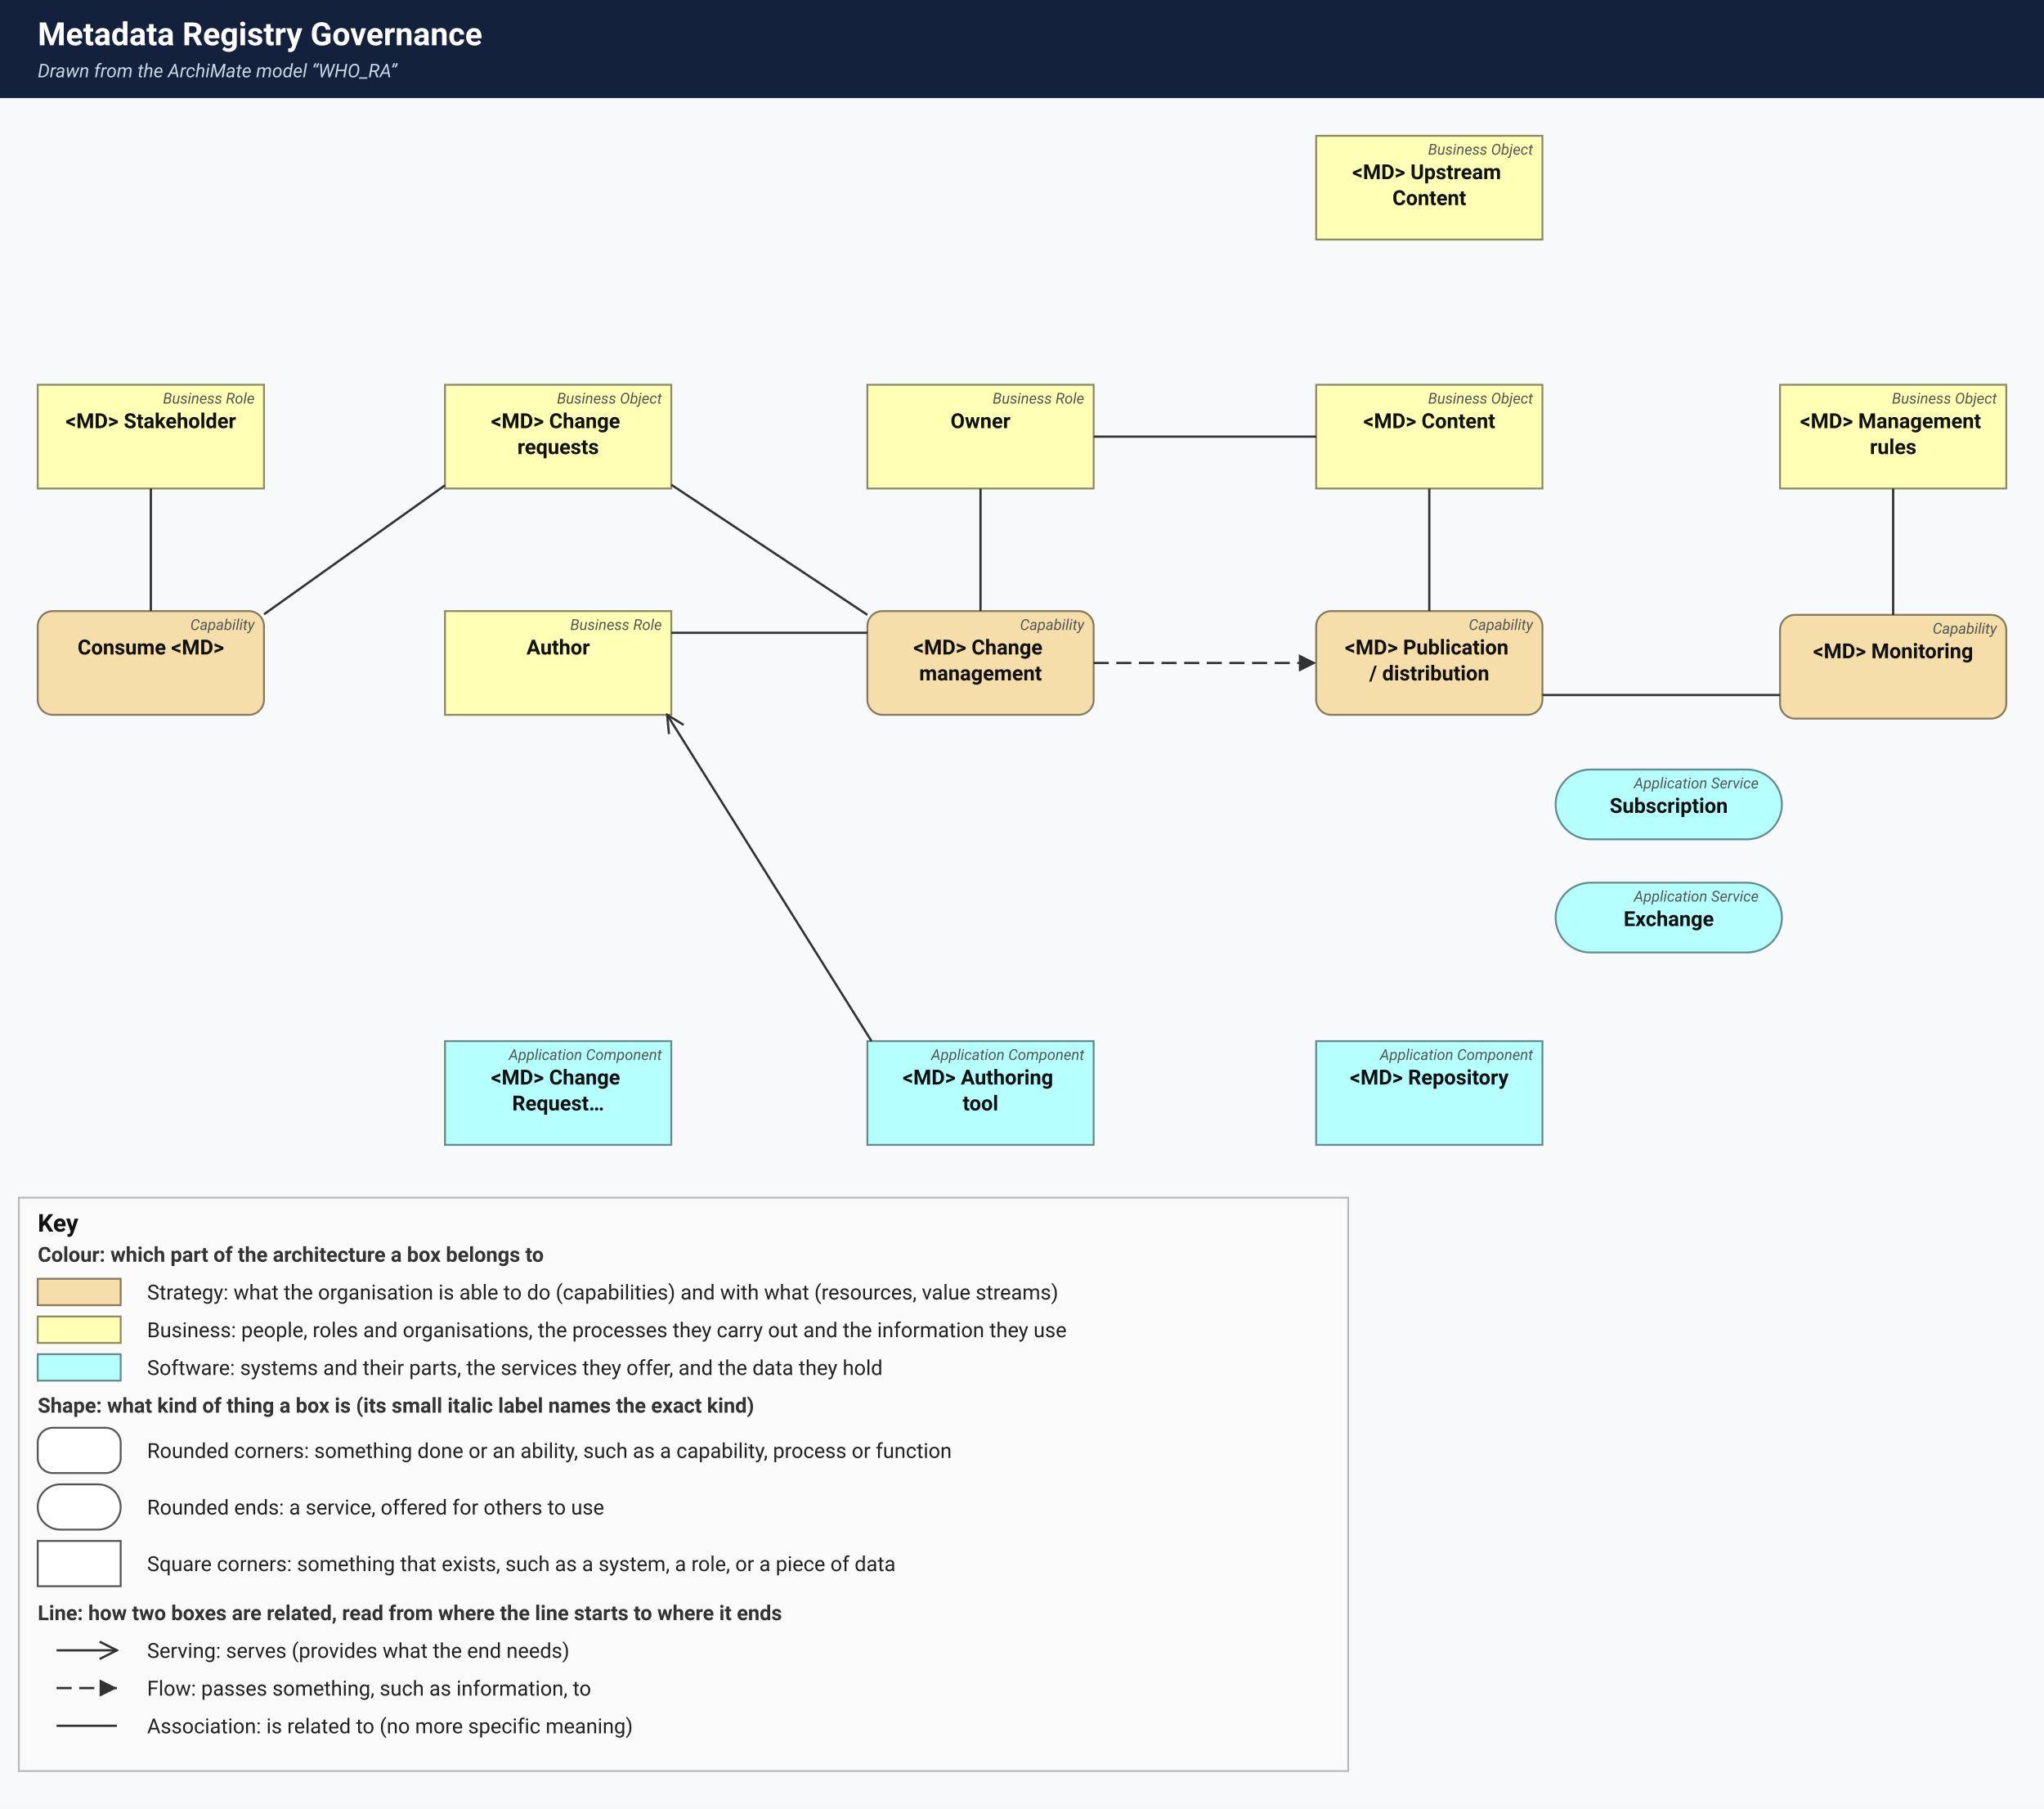
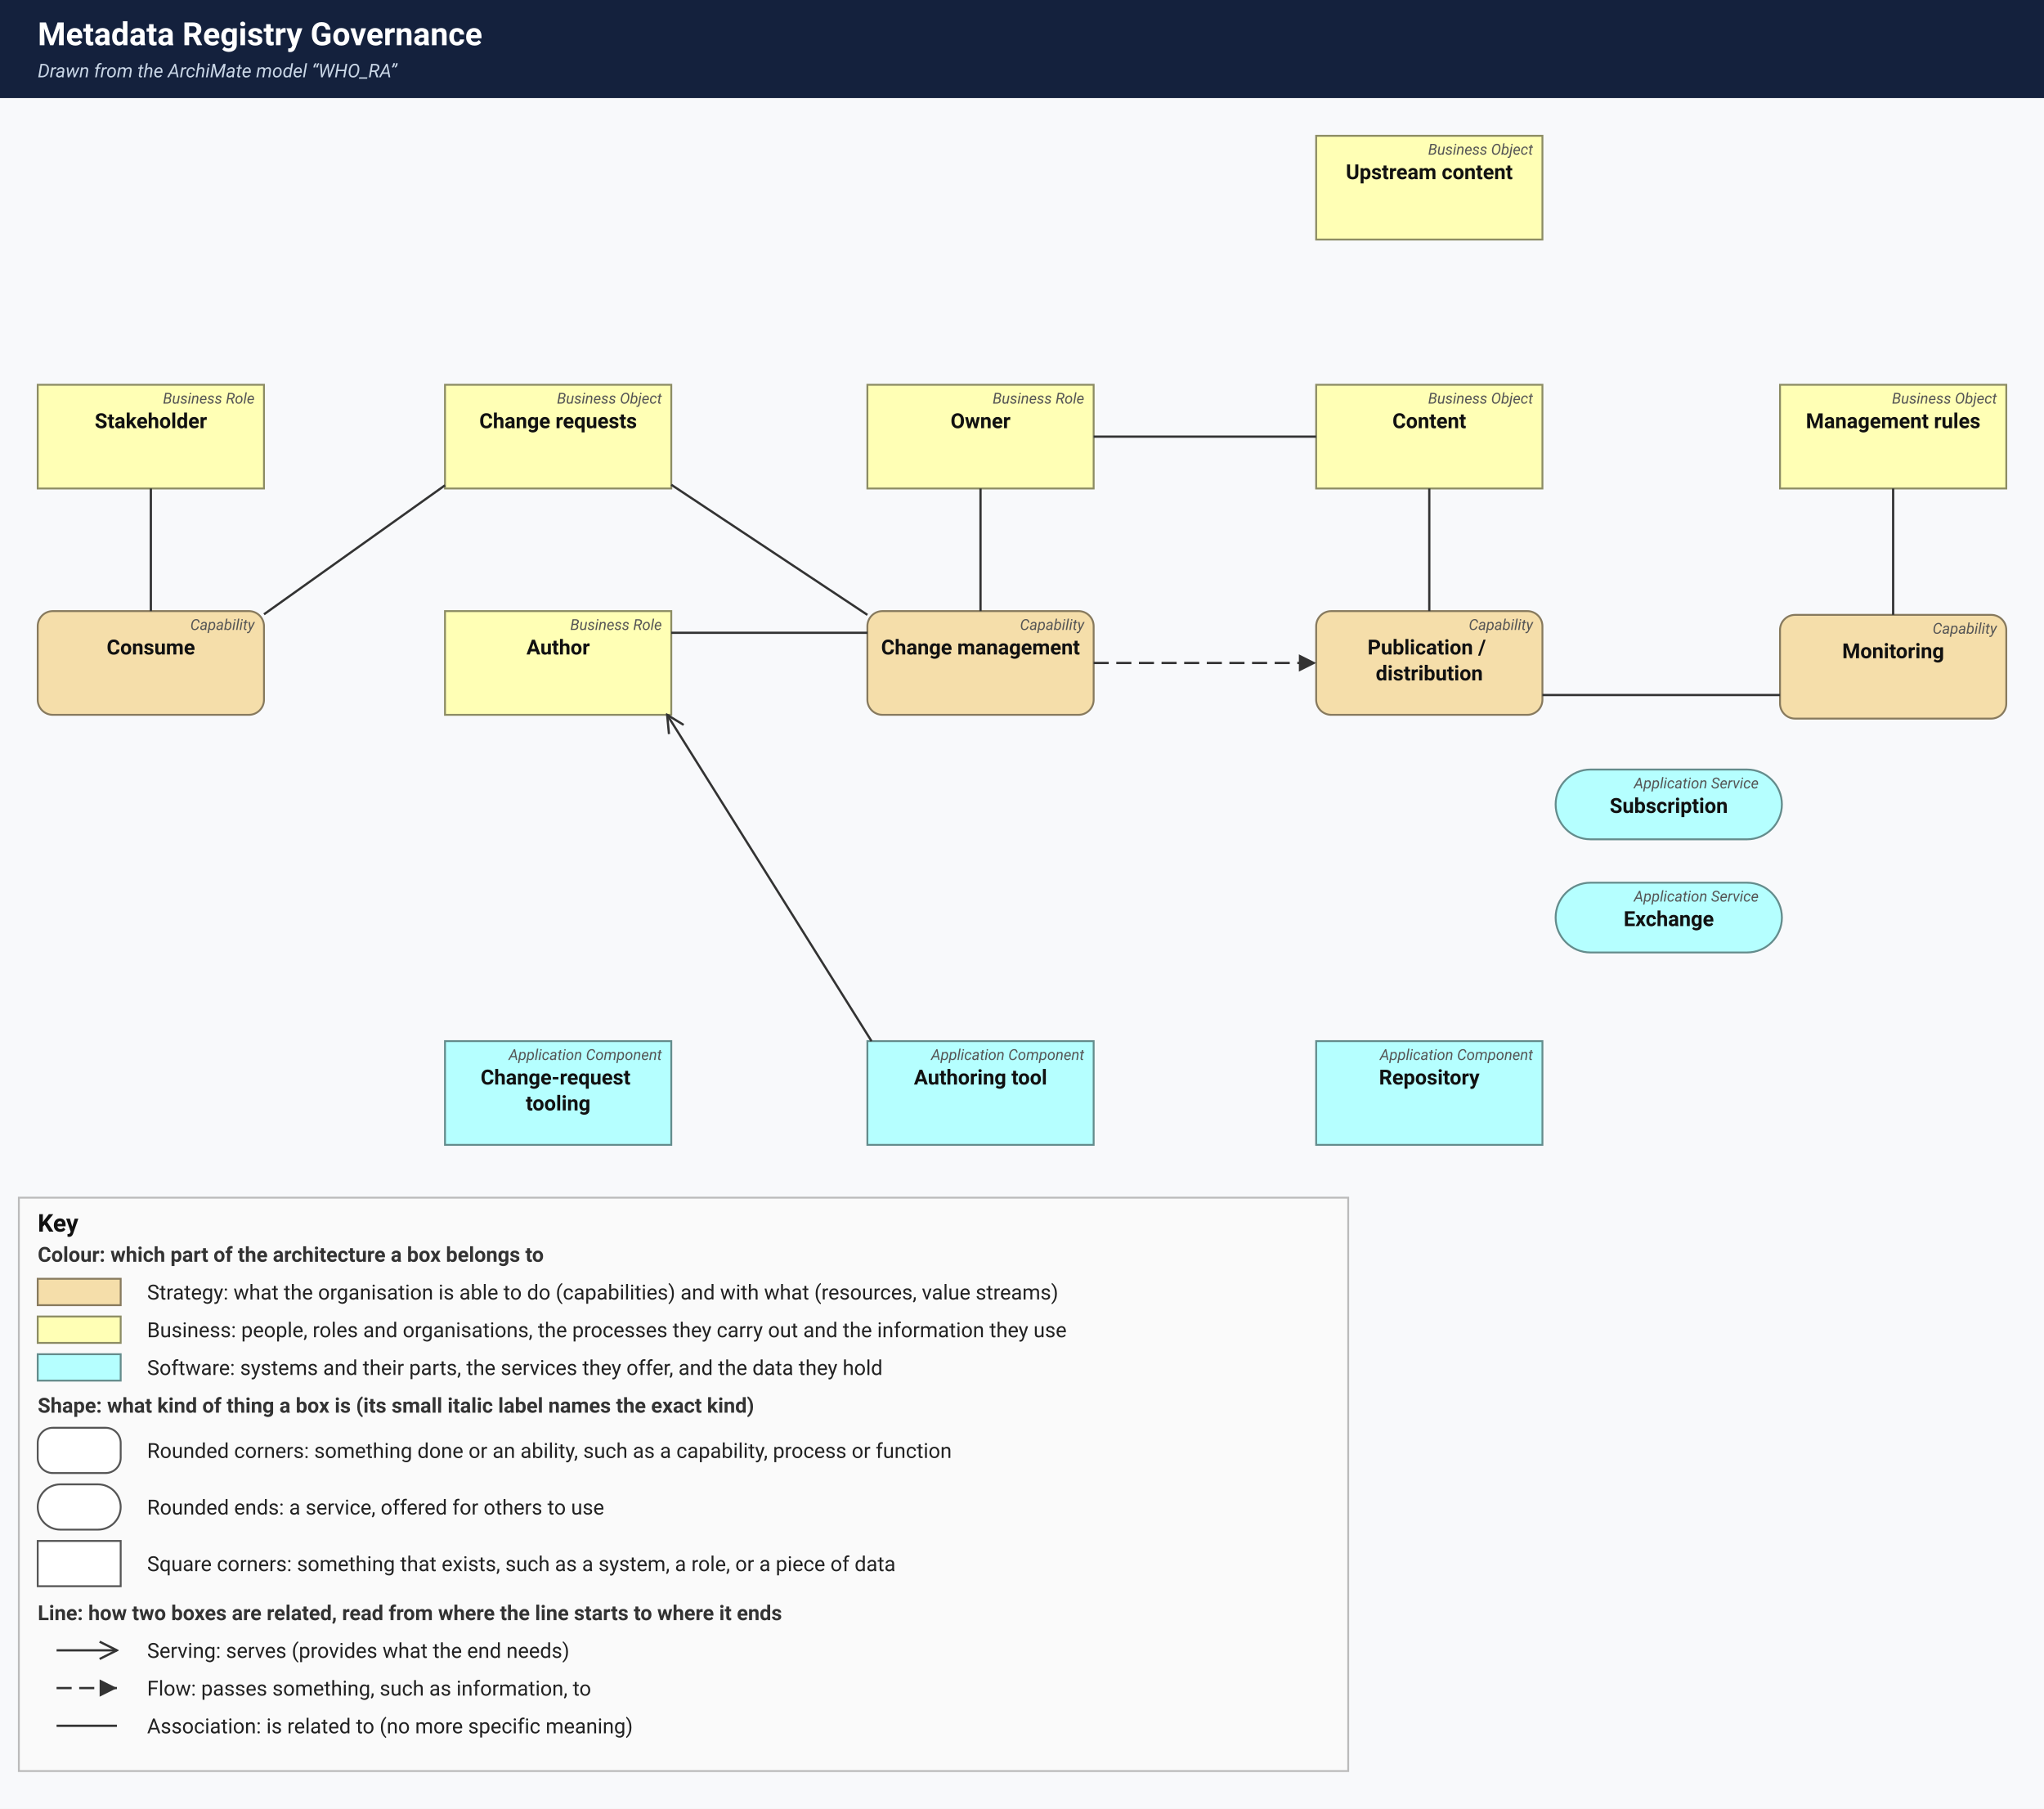
<svg xmlns="http://www.w3.org/2000/svg" viewBox="208 120 1084 959" width="1084" height="959" role="img" aria-labelledby="av-title">
  <style>
.av-name{font:600 11px system-ui, -apple-system, "Segoe UI", Roboto, "Helvetica Neue", Arial, "Noto Sans", sans-serif;fill:#111}
.av-type{font:italic 8px system-ui, -apple-system, "Segoe UI", Roboto, "Helvetica Neue", Arial, "Noto Sans", sans-serif;fill:#555}
.av-group{font:600 11px system-ui, -apple-system, "Segoe UI", Roboto, "Helvetica Neue", Arial, "Noto Sans", sans-serif;fill:#333}
.av-note{font:10px system-ui, -apple-system, "Segoe UI", Roboto, "Helvetica Neue", Arial, "Noto Sans", sans-serif;fill:#222}
.av-key{font:11px system-ui, -apple-system, "Segoe UI", Roboto, "Helvetica Neue", Arial, "Noto Sans", sans-serif;fill:#222}
.av-keyh{font:600 11px system-ui, -apple-system, "Segoe UI", Roboto, "Helvetica Neue", Arial, "Noto Sans", sans-serif;fill:#333}
.av-keyt{font:700 13px system-ui, -apple-system, "Segoe UI", Roboto, "Helvetica Neue", Arial, "Noto Sans", sans-serif;fill:#111}
.av-rel{font:9px system-ui, -apple-system, "Segoe UI", Roboto, "Helvetica Neue", Arial, "Noto Sans", sans-serif;fill:#333;paint-order:stroke;stroke:#fff;stroke-width:3px}
a:hover rect,a:hover polygon,a:focus rect,a:focus polygon{stroke:#06c;stroke-width:2.5}
</style>
  <defs>
    <marker id="arrow-open" viewBox="0 0 12 12" refX="11" refY="6" markerWidth="11" markerHeight="11" orient="auto-start-reverse" markerUnits="userSpaceOnUse">
      <path d="M1 1 L11 6 L1 11" fill="none" stroke="#333" stroke-width="1.3" />
    </marker>
    <marker id="arrow-filled" viewBox="0 0 12 12" refX="11" refY="6" markerWidth="11" markerHeight="11" orient="auto-start-reverse" markerUnits="userSpaceOnUse">
      <path d="M1 1 L11 6 L1 11 Z" fill="#333" />
    </marker>
    <marker id="arrow-small" viewBox="0 0 10 10" refX="9" refY="5" markerWidth="8" markerHeight="8" orient="auto-start-reverse" markerUnits="userSpaceOnUse">
      <path d="M1 1 L9 5 L1 9" fill="none" stroke="#333" stroke-width="1.2" />
    </marker>
    <marker id="triangle-hollow" viewBox="0 0 14 14" refX="13" refY="7" markerWidth="13" markerHeight="13" orient="auto-start-reverse" markerUnits="userSpaceOnUse">
      <path d="M1 1 L13 7 L1 13 Z" fill="#fff" stroke="#333" stroke-width="1.2" />
    </marker>
    <marker id="diamond-filled" viewBox="0 0 16 10" refX="1" refY="5" markerWidth="16" markerHeight="10" orient="auto-start-reverse" markerUnits="userSpaceOnUse">
      <path d="M1 5 L8 1 L15 5 L8 9 Z" fill="#333" />
    </marker>
    <marker id="diamond-hollow" viewBox="0 0 16 10" refX="1" refY="5" markerWidth="16" markerHeight="10" orient="auto-start-reverse" markerUnits="userSpaceOnUse">
      <path d="M1 5 L8 1 L15 5 L8 9 Z" fill="#fff" stroke="#333" stroke-width="1.2" />
    </marker>
    <marker id="dot" viewBox="0 0 8 8" refX="4" refY="4" markerWidth="7" markerHeight="7" orient="auto" markerUnits="userSpaceOnUse">
      <circle cx="4" cy="4" r="3.2" fill="#333" />
    </marker>
    <pattern id="missing" width="8" height="8" patternUnits="userSpaceOnUse" patternTransform="rotate(45)">
      <rect width="8" height="8" fill="#fff" />
      <line x1="0" y1="0" x2="0" y2="8" stroke="#d33" stroke-width="2" />
    </pattern>
  </defs>
  <rect x="208" y="120" width="1084" height="959" fill="#f8f9fb" />
  <rect x="208" y="120" width="1084" height="52" fill="#14213d" />
  <text x="228" y="144" style="font:700 17px system-ui, -apple-system, &quot;Segoe UI&quot;, Roboto, &quot;Helvetica Neue&quot;, Arial, &quot;Noto Sans&quot;, sans-serif;fill:#fff">Metadata Registry Governance</text>
  <text x="228" y="161" style="font:italic 10px system-ui, -apple-system, &quot;Segoe UI&quot;, Roboto, &quot;Helvetica Neue&quot;, Arial, &quot;Noto Sans&quot;, sans-serif;fill:#c9d6e6">Drawn from the ArchiMate model “WHO_RA”</text>
  <a href="../../../en/dpi-h-ra/archimate/0.3.0-draft.1/element/owner/" target="_top">
    <rect x="668" y="324" width="120" height="55" fill="#ffffb5" stroke="#8c8c64" stroke-width="1" />
    <text class="av-type" x="783" y="334" text-anchor="end">Business Role</text>
    <text class="av-name" x="728" y="347" text-anchor="middle">
      <tspan x="728" dy="0">Owner</tspan>
    </text>
  </a>
-   <a href="../../../en/dpi-h-ra/archimate/0.3.0-draft.1/element/md-change-requests/" target="_top">
+   <a href="../../../en/dpi-h-ra/archimate/0.3.0-draft.1/element/change-requests/" target="_top">
    <rect x="444" y="324" width="120" height="55" fill="#ffffb5" stroke="#8c8c64" stroke-width="1" />
    <text class="av-type" x="559" y="334" text-anchor="end">Business Object</text>
    <text class="av-name" x="504" y="347" text-anchor="middle">
-       <tspan x="504" dy="0">&lt;MD&gt; Change</tspan>
-       <tspan x="504" dy="13.75">requests</tspan>
-     </text>
-   </a>
-   <a href="../../../en/dpi-h-ra/archimate/0.3.0-draft.1/element/md-stakeholder/" target="_top">
+       <tspan x="504" dy="0">Change requests</tspan>
+     </text>
+   </a>
+   <a href="../../../en/dpi-h-ra/archimate/0.3.0-draft.1/element/stakeholder/" target="_top">
    <rect x="228" y="324" width="120" height="55" fill="#ffffb5" stroke="#8c8c64" stroke-width="1" />
    <text class="av-type" x="343" y="334" text-anchor="end">Business Role</text>
    <text class="av-name" x="288" y="347" text-anchor="middle">
-       <tspan x="288" dy="0">&lt;MD&gt; Stakeholder</tspan>
-     </text>
-   </a>
-   <a href="../../../en/dpi-h-ra/archimate/0.3.0-draft.1/element/md-content/" target="_top">
+       <tspan x="288" dy="0">Stakeholder</tspan>
+     </text>
+   </a>
+   <a href="../../../en/dpi-h-ra/archimate/0.3.0-draft.1/element/content/" target="_top">
    <rect x="906" y="324" width="120" height="55" fill="#ffffb5" stroke="#8c8c64" stroke-width="1" />
    <text class="av-type" x="1021" y="334" text-anchor="end">Business Object</text>
    <text class="av-name" x="966" y="347" text-anchor="middle">
-       <tspan x="966" dy="0">&lt;MD&gt; Content</tspan>
-     </text>
-   </a>
-   <a href="../../../en/dpi-h-ra/archimate/0.3.0-draft.1/element/md-repository/" target="_top">
+       <tspan x="966" dy="0">Content</tspan>
+     </text>
+   </a>
+   <a href="../../../en/dpi-h-ra/archimate/0.3.0-draft.1/element/repository/" target="_top">
    <rect x="906" y="672" width="120" height="55" fill="#b5ffff" stroke="#648c8c" stroke-width="1" />
    <text class="av-type" x="1021" y="682" text-anchor="end">Application Component</text>
    <text class="av-name" x="966" y="695" text-anchor="middle">
-       <tspan x="966" dy="0">&lt;MD&gt; Repository</tspan>
-     </text>
-   </a>
-   <a href="../../../en/dpi-h-ra/archimate/0.3.0-draft.1/element/md-change-management/" target="_top">
+       <tspan x="966" dy="0">Repository</tspan>
+     </text>
+   </a>
+   <a href="../../../en/dpi-h-ra/archimate/0.3.0-draft.1/element/change-management/" target="_top">
    <rect x="668" y="444" width="120" height="55" rx="8" fill="#f5deaa" stroke="#877a5e" stroke-width="1" />
    <text class="av-type" x="783" y="454" text-anchor="end">Capability</text>
    <text class="av-name" x="728" y="467" text-anchor="middle">
-       <tspan x="728" dy="0">&lt;MD&gt; Change</tspan>
-       <tspan x="728" dy="13.75">management</tspan>
-     </text>
-   </a>
-   <a href="../../../en/dpi-h-ra/archimate/0.3.0-draft.1/element/md-publication-distribution/" target="_top">
+       <tspan x="728" dy="0">Change management</tspan>
+     </text>
+   </a>
+   <a href="../../../en/dpi-h-ra/archimate/0.3.0-draft.1/element/publication-distribution/" target="_top">
    <rect x="906" y="444" width="120" height="55" rx="8" fill="#f5deaa" stroke="#877a5e" stroke-width="1" />
    <text class="av-type" x="1021" y="454" text-anchor="end">Capability</text>
    <text class="av-name" x="966" y="467" text-anchor="middle">
-       <tspan x="966" dy="0">&lt;MD&gt; Publication</tspan>
-       <tspan x="966" dy="13.75">/ distribution</tspan>
-     </text>
-   </a>
-   <a href="../../../en/dpi-h-ra/archimate/0.3.0-draft.1/element/md-monitoring/" target="_top">
+       <tspan x="966" dy="0">Publication /</tspan>
+       <tspan x="966" dy="13.75">distribution</tspan>
+     </text>
+   </a>
+   <a href="../../../en/dpi-h-ra/archimate/0.3.0-draft.1/element/monitoring/" target="_top">
    <rect x="1152" y="446" width="120" height="55" rx="8" fill="#f5deaa" stroke="#877a5e" stroke-width="1" />
    <text class="av-type" x="1267" y="456" text-anchor="end">Capability</text>
    <text class="av-name" x="1212" y="469" text-anchor="middle">
-       <tspan x="1212" dy="0">&lt;MD&gt; Monitoring</tspan>
-     </text>
-   </a>
-   <a href="../../../en/dpi-h-ra/archimate/0.3.0-draft.1/element/md-management-rules/" target="_top">
+       <tspan x="1212" dy="0">Monitoring</tspan>
+     </text>
+   </a>
+   <a href="../../../en/dpi-h-ra/archimate/0.3.0-draft.1/element/management-rules/" target="_top">
    <rect x="1152" y="324" width="120" height="55" fill="#ffffb5" stroke="#8c8c64" stroke-width="1" />
    <text class="av-type" x="1267" y="334" text-anchor="end">Business Object</text>
    <text class="av-name" x="1212" y="347" text-anchor="middle">
-       <tspan x="1212" dy="0">&lt;MD&gt; Management</tspan>
-       <tspan x="1212" dy="13.75">rules</tspan>
-     </text>
-   </a>
-   <a href="../../../en/dpi-h-ra/archimate/0.3.0-draft.1/element/md-authoring-tool/" target="_top">
+       <tspan x="1212" dy="0">Management rules</tspan>
+     </text>
+   </a>
+   <a href="../../../en/dpi-h-ra/archimate/0.3.0-draft.1/element/authoring-tool/" target="_top">
    <rect x="668" y="672" width="120" height="55" fill="#b5ffff" stroke="#648c8c" stroke-width="1" />
    <text class="av-type" x="783" y="682" text-anchor="end">Application Component</text>
    <text class="av-name" x="728" y="695" text-anchor="middle">
-       <tspan x="728" dy="0">&lt;MD&gt; Authoring</tspan>
-       <tspan x="728" dy="13.75">tool</tspan>
-     </text>
-   </a>
-   <a href="../../../en/dpi-h-ra/archimate/0.3.0-draft.1/element/md-upstream-content/" target="_top">
+       <tspan x="728" dy="0">Authoring tool</tspan>
+     </text>
+   </a>
+   <a href="../../../en/dpi-h-ra/archimate/0.3.0-draft.1/element/upstream-content/" target="_top">
    <rect x="906" y="192" width="120" height="55" fill="#ffffb5" stroke="#8c8c64" stroke-width="1" />
    <text class="av-type" x="1021" y="202" text-anchor="end">Business Object</text>
    <text class="av-name" x="966" y="215" text-anchor="middle">
-       <tspan x="966" dy="0">&lt;MD&gt; Upstream</tspan>
-       <tspan x="966" dy="13.75">Content</tspan>
-     </text>
-   </a>
-   <a href="../../../en/dpi-h-ra/archimate/0.3.0-draft.1/element/md-change-request-tooling/" target="_top">
+       <tspan x="966" dy="0">Upstream content</tspan>
+     </text>
+   </a>
+   <a href="../../../en/dpi-h-ra/archimate/0.3.0-draft.1/element/change-request-tooling/" target="_top">
    <rect x="444" y="672" width="120" height="55" fill="#b5ffff" stroke="#648c8c" stroke-width="1" />
    <text class="av-type" x="559" y="682" text-anchor="end">Application Component</text>
    <text class="av-name" x="504" y="695" text-anchor="middle">
-       <tspan x="504" dy="0">&lt;MD&gt; Change</tspan>
-       <tspan x="504" dy="13.75">Request…</tspan>
-     </text>
-   </a>
-   <a href="../../../en/dpi-h-ra/archimate/0.3.0-draft.1/element/consume-md/" target="_top">
+       <tspan x="504" dy="0">Change-request</tspan>
+       <tspan x="504" dy="13.75">tooling</tspan>
+     </text>
+   </a>
+   <a href="../../../en/dpi-h-ra/archimate/0.3.0-draft.1/element/consume/" target="_top">
    <rect x="228" y="444" width="120" height="55" rx="8" fill="#f5deaa" stroke="#877a5e" stroke-width="1" />
    <text class="av-type" x="343" y="454" text-anchor="end">Capability</text>
    <text class="av-name" x="288" y="467" text-anchor="middle">
-       <tspan x="288" dy="0">Consume &lt;MD&gt;</tspan>
+       <tspan x="288" dy="0">Consume</tspan>
    </text>
  </a>
  <a href="../../../en/dpi-h-ra/archimate/0.3.0-draft.1/element/author/" target="_top">
    <rect x="444" y="444" width="120" height="55" fill="#ffffb5" stroke="#8c8c64" stroke-width="1" />
    <text class="av-type" x="559" y="454" text-anchor="end">Business Role</text>
    <text class="av-name" x="504" y="467" text-anchor="middle">
      <tspan x="504" dy="0">Author</tspan>
    </text>
  </a>
  <a href="../../../en/dpi-h-ra/archimate/0.3.0-draft.1/element/subscription/" target="_top">
    <rect x="1033" y="528" width="120" height="37" rx="18.5" fill="#b5ffff" stroke="#648c8c" stroke-width="1" />
    <text class="av-type" x="1140.667" y="538" text-anchor="end">Application Service</text>
    <text class="av-name" x="1093" y="551" text-anchor="middle">
      <tspan x="1093" dy="0">Subscription</tspan>
    </text>
  </a>
  <a href="../../../en/dpi-h-ra/archimate/0.3.0-draft.1/element/exchange/" target="_top">
    <rect x="1033" y="588" width="120" height="37" rx="18.5" fill="#b5ffff" stroke="#648c8c" stroke-width="1" />
    <text class="av-type" x="1140.667" y="598" text-anchor="end">Application Service</text>
    <text class="av-name" x="1093" y="611" text-anchor="middle">
      <tspan x="1093" dy="0">Exchange</tspan>
    </text>
  </a>
  <a href="../../../en/dpi-h-ra/archimate/0.3.0-draft.1/relationship/id-4b976e2df482407e96c47dc26fe2723f/" target="_top">
    <path d="M564 377 L668 446" fill="none" stroke="#333" stroke-width="1.2" />
    <path d="M564 377 L668 446" fill="none" stroke="transparent" stroke-width="8" />
  </a>
  <a href="../../../en/dpi-h-ra/archimate/0.3.0-draft.1/relationship/id-365980e842c144e8aaf62cfc1d150451/" target="_top">
    <path d="M288 379 L288 444" fill="none" stroke="#333" stroke-width="1.2" />
    <path d="M288 379 L288 444" fill="none" stroke="transparent" stroke-width="8" />
  </a>
  <a href="../../../en/dpi-h-ra/archimate/0.3.0-draft.1/relationship/id-f12db89702a54c699a0fd4ea4ad921c9/" target="_top">
    <path d="M906 351.5 L788 351.5" fill="none" stroke="#333" stroke-width="1.2" />
    <path d="M906 351.5 L788 351.5" fill="none" stroke="transparent" stroke-width="8" />
  </a>
  <a href="../../../en/dpi-h-ra/archimate/0.3.0-draft.1/relationship/id-d5a793f4118142d99fd014f775f58d2c/" target="_top">
    <path d="M728 444 L728 379" fill="none" stroke="#333" stroke-width="1.2" />
    <path d="M728 444 L728 379" fill="none" stroke="transparent" stroke-width="8" />
  </a>
  <a href="../../../en/dpi-h-ra/archimate/0.3.0-draft.1/relationship/id-5a44401920e54dc6897c70a5a554ff54/" target="_top">
    <path d="M788 471.5 L906 471.5" fill="none" stroke="#333" stroke-width="1.2" stroke-dasharray="8 4" marker-end="url(#arrow-filled)" />
    <path d="M788 471.5 L906 471.5" fill="none" stroke="transparent" stroke-width="8" />
  </a>
  <a href="../../../en/dpi-h-ra/archimate/0.3.0-draft.1/relationship/id-a237fe62ece44de1a1abf272d21b556e/" target="_top">
    <path d="M966 444 L966 379" fill="none" stroke="#333" stroke-width="1.2" />
    <path d="M966 444 L966 379" fill="none" stroke="transparent" stroke-width="8" />
  </a>
  <a href="../../../en/dpi-h-ra/archimate/0.3.0-draft.1/relationship/id-93446998f72644bcbc2d312e77cc3d59/" target="_top">
    <path d="M1152 488.5 L1026 488.5" fill="none" stroke="#333" stroke-width="1.2" />
    <path d="M1152 488.5 L1026 488.5" fill="none" stroke="transparent" stroke-width="8" />
  </a>
  <a href="../../../en/dpi-h-ra/archimate/0.3.0-draft.1/relationship/id-bfc87838a80d4adb8476faac9899847a/" target="_top">
    <path d="M1212 379 L1212 446" fill="none" stroke="#333" stroke-width="1.2" />
    <path d="M1212 379 L1212 446" fill="none" stroke="transparent" stroke-width="8" />
  </a>
  <a href="../../../en/dpi-h-ra/archimate/0.3.0-draft.1/relationship/id-42a891f6319b4b14a7a7ba21b20a92fc/" target="_top">
    <path d="M670.2 672 L561.8 499" fill="none" stroke="#333" stroke-width="1.2" marker-end="url(#arrow-open)" />
    <path d="M670.2 672 L561.8 499" fill="none" stroke="transparent" stroke-width="8" />
  </a>
  <a href="../../../en/dpi-h-ra/archimate/0.3.0-draft.1/relationship/id-2e234297eee84facae1c81761a142286/" target="_top">
    <path d="M348 445.7 L444 377.3" fill="none" stroke="#333" stroke-width="1.2" />
    <path d="M348 445.7 L444 377.3" fill="none" stroke="transparent" stroke-width="8" />
  </a>
  <a href="../../../en/dpi-h-ra/archimate/0.3.0-draft.1/relationship/id-7d48e2693c2e449e80ed136d2809a227/" target="_top">
    <path d="M564 455.5 L668 455.5" fill="none" stroke="#333" stroke-width="1.2" />
    <path d="M564 455.5 L668 455.5" fill="none" stroke="transparent" stroke-width="8" />
  </a>
  <g class="av-legend">
    <rect x="218" y="755" width="705" height="304" fill="#fafafa" stroke="#bbb" />
    <text class="av-keyt" x="228" y="773">Key</text>
    <text class="av-keyh" x="228" y="789">Colour: which part of the architecture a box belongs to</text>
    <rect x="228" y="798" width="44" height="14" fill="#f5deaa" stroke="#877a5e" />
    <text class="av-key" x="286" y="809">Strategy: what the organisation is able to do (capabilities) and with what (resources, value streams)</text>
    <rect x="228" y="818" width="44" height="14" fill="#ffffb5" stroke="#8c8c64" />
    <text class="av-key" x="286" y="829">Business: people, roles and organisations, the processes they carry out and the information they use</text>
    <rect x="228" y="838" width="44" height="14" fill="#b5ffff" stroke="#648c8c" />
    <text class="av-key" x="286" y="849">Software: systems and their parts, the services they offer, and the data they hold</text>
    <text class="av-keyh" x="228" y="869">Shape: what kind of thing a box is (its small italic label names the exact kind)</text>
    <rect x="228" y="877" width="44" height="24" rx="8" fill="#fff" stroke="#555" />
    <text class="av-key" x="286" y="893">Rounded corners: something done or an ability, such as a capability, process or function</text>
    <rect x="228" y="907" width="44" height="24" rx="12" fill="#fff" stroke="#555" />
    <text class="av-key" x="286" y="923">Rounded ends: a service, offered for others to use</text>
    <rect x="228" y="937" width="44" height="24" fill="#fff" stroke="#555" />
    <text class="av-key" x="286" y="953">Square corners: something that exists, such as a system, a role, or a piece of data</text>
    <text class="av-keyh" x="228" y="979">Line: how two boxes are related, read from where the line starts to where it ends</text>
    <path d="M238 995 L270 995" fill="none" stroke="#333" stroke-width="1.2" marker-end="url(#arrow-open)" />
    <text class="av-key" x="286" y="999">Serving: serves (provides what the end needs)</text>
    <path d="M238 1015 L270 1015" fill="none" stroke="#333" stroke-width="1.2" stroke-dasharray="8 4" marker-end="url(#arrow-filled)" />
    <text class="av-key" x="286" y="1019">Flow: passes something, such as information, to</text>
    <path d="M238 1035 L270 1035" fill="none" stroke="#333" stroke-width="1.2" />
    <text class="av-key" x="286" y="1039">Association: is related to (no more specific meaning)</text>
  </g>
</svg>
